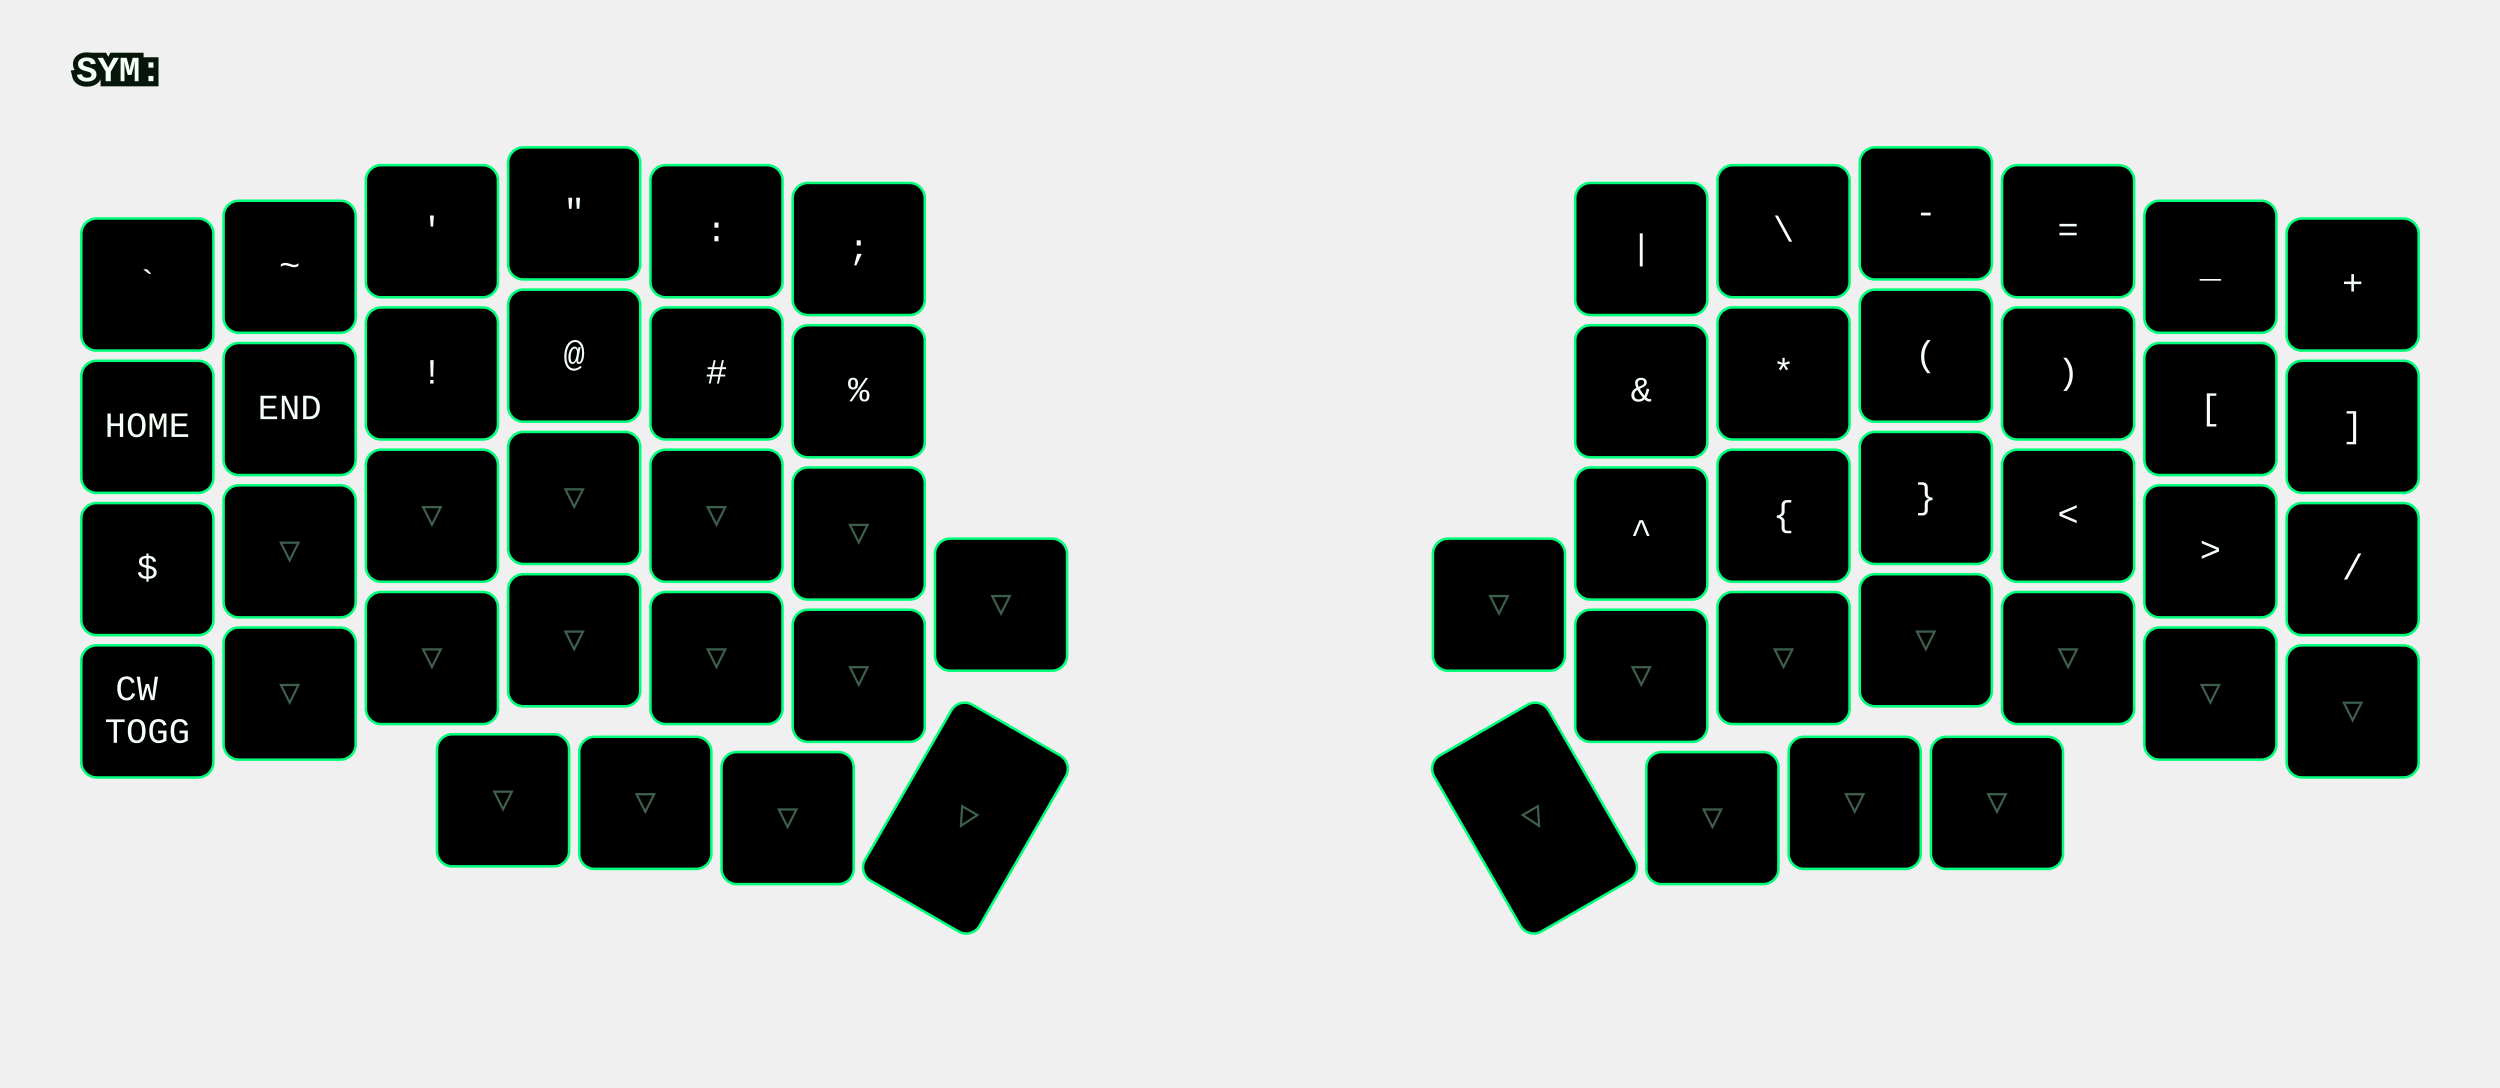
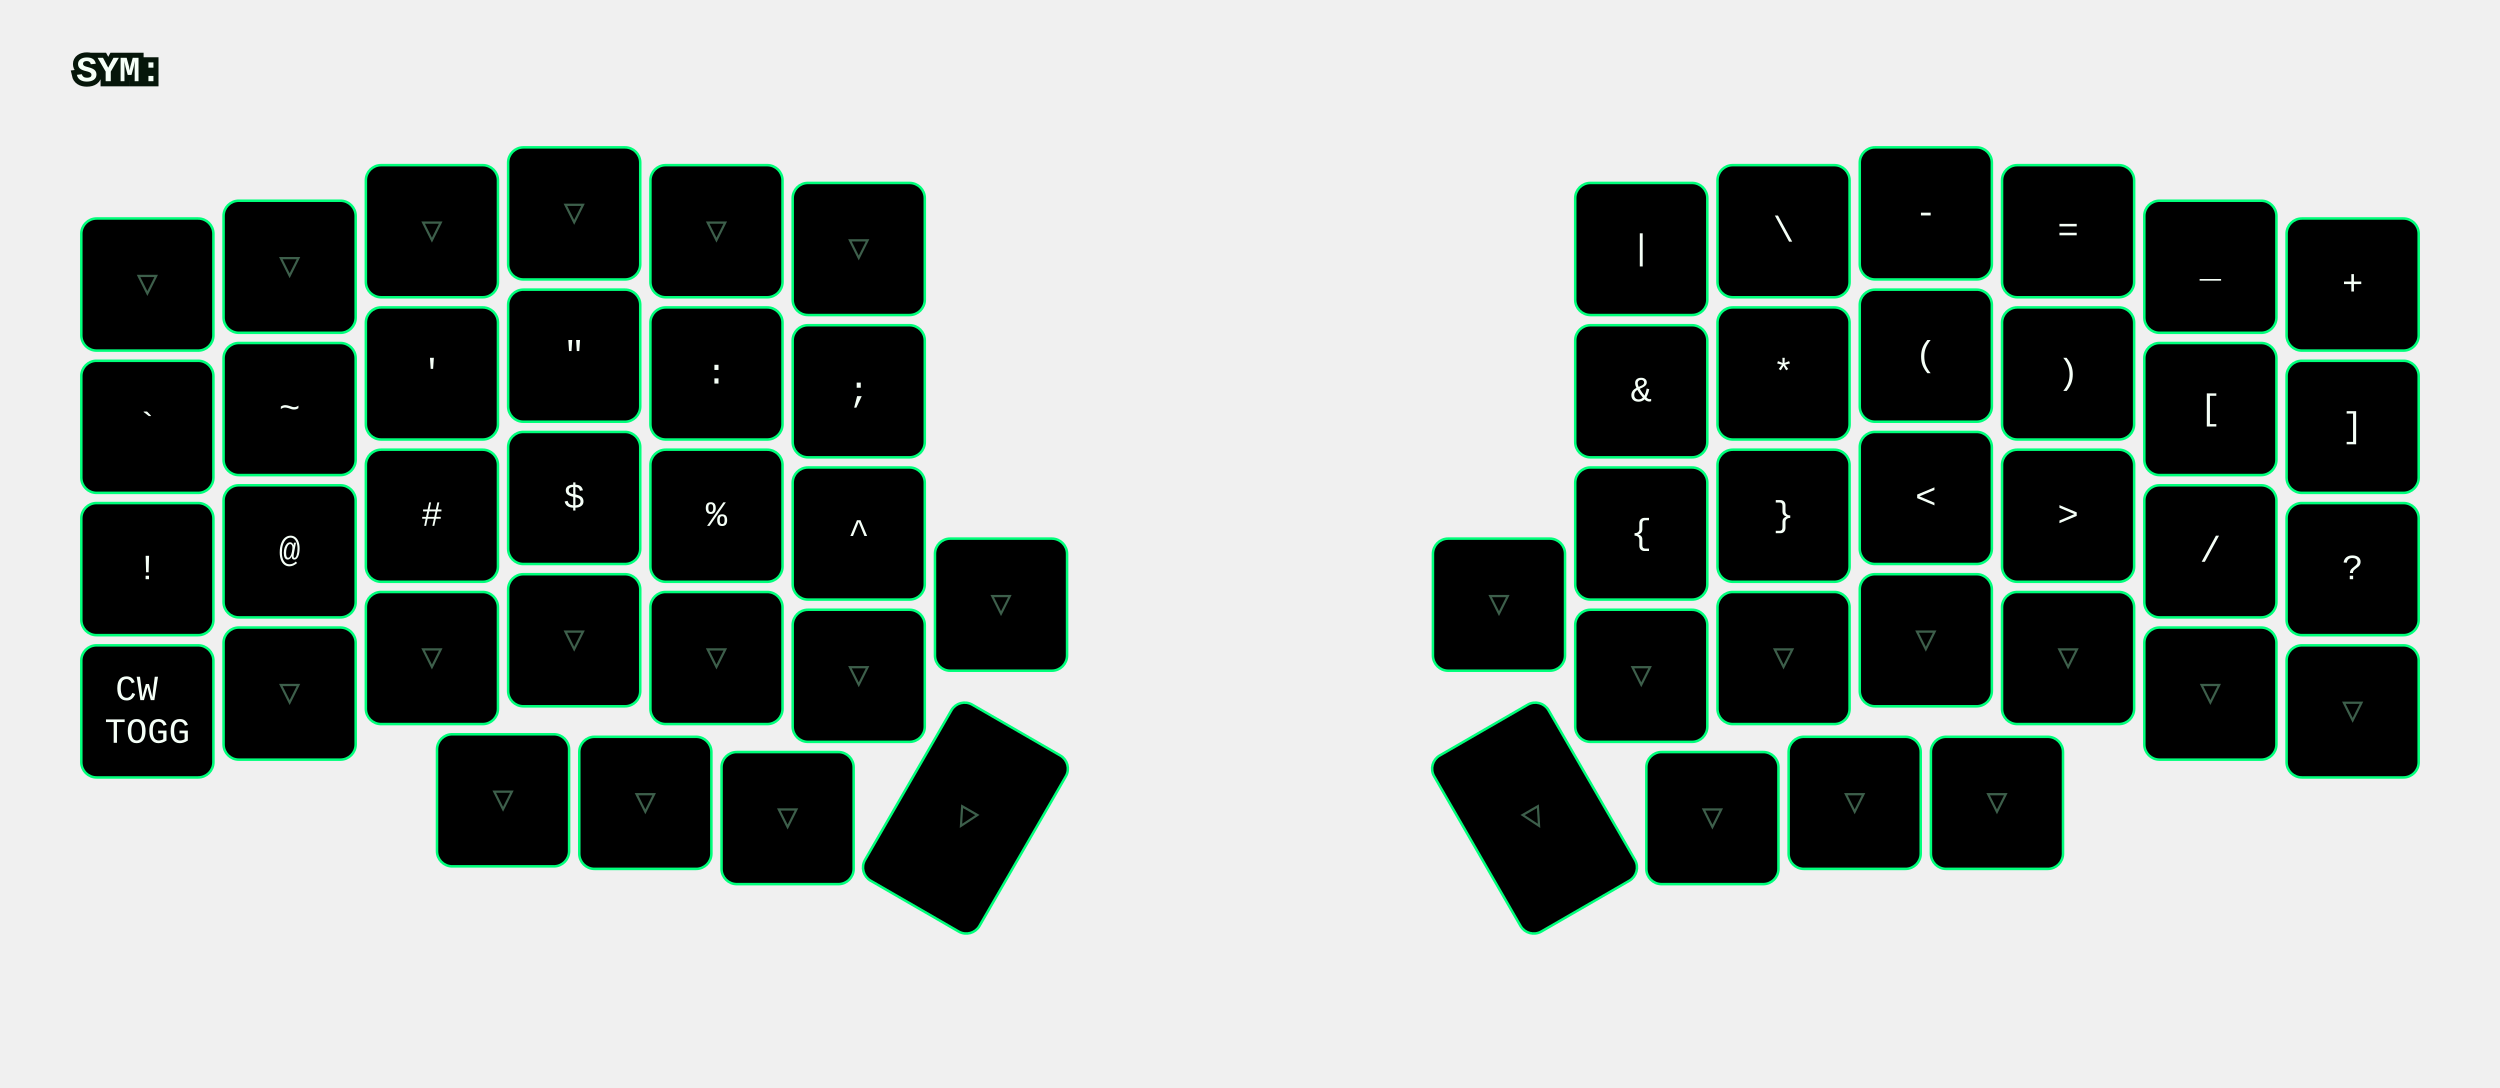
<svg xmlns="http://www.w3.org/2000/svg" width="984" height="428" viewBox="0 0 984 428" class="keymap">
  <style>/* inherit to force styles through use tags */
svg path {
    fill: inherit;
}

/* font and background color specifications */
svg.keymap {
    font-family: SFMono-Regular,Consolas,Liberation Mono,Menlo,monospace;
    font-size: 14px;
    font-kerning: normal;
    text-rendering: optimizeLegibility;
    fill: #24292e;
}

/* default key styling */
rect.key {
    fill: #f6f8fa;
}

rect.key, rect.combo {
    stroke: #c9cccf;
    stroke-width: 1;
}

/* default key side styling, only used is draw_key_sides is set */
rect.side {
    filter: brightness(90%);
}

/* color accent for combo boxes */
rect.combo, rect.combo-separate {
    fill: #cdf;
}

/* color accent for held keys */
rect.held, rect.combo.held {
    fill: #fdd;
}

/* color accent for ghost (optional) keys */
rect.ghost, rect.combo.ghost {
    stroke-dasharray: 4, 4;
    stroke-width: 2;
}

text {
    text-anchor: middle;
    dominant-baseline: middle;
}

/* styling for layer labels */
text.label {
    font-weight: bold;
    text-anchor: start;
    stroke: white;
    stroke-width: 4;
    paint-order: stroke;
}

/* styling for optional footer */
text.footer {
    text-anchor: end;
    dominant-baseline: auto;
    stroke: white;
    stroke-width: 4;
    paint-order: stroke;
}

/* styling for combo tap, and key non-tap label text */
text.combo, text.hold, text.shifted, text.left, text.right {
    font-size: 11px;
}

text.hold {
    text-anchor: middle;
    dominant-baseline: auto;
}

text.shifted {
    text-anchor: middle;
    dominant-baseline: hanging;
}

text.left {
    text-anchor: start;
}

text.right {
    text-anchor: end;
}

text.layer-activator {
    text-decoration: underline;
}

/* styling for hold/shifted label text in combo box */
text.combo.hold, text.combo.shifted, text.combo.left, text.combo.right {
    font-size: 8px;
}

/* lighter symbol for transparent keys */
text.trans {
    fill: #7b7e81;
}

/* styling for combo dendrons */
path.combo {
    stroke-width: 1;
    stroke: gray;
    fill: none;
}

/* Start Tabler Icons Cleanup */
/* cannot use height/width with glyphs */
.icon-tabler &gt; path {
    fill: inherit;
    stroke: inherit;
    stroke-width: 2;
}
/* hide tabler's default box */
.icon-tabler &gt; path[stroke="none"][fill="none"] {
    visibility: hidden;
}
/* End Tabler Icons Cleanup */

svg.keymap { fill: #d1d6db; }
rect.key { fill: #3f4750; }
rect.key, rect.combo { stroke: #60666c; }
rect.combo, rect.combo-separate { fill: #1f3d7a; }
rect.held, rect.combo.held { fill: #854747; }
text.label, text.footer { stroke: black; }
text.trans { fill: #7e8184; }
path.combo { stroke: #7f7f7f; }

svg.keymap {
  background: #06160a;
  fill: #f5fff7;
}
rect.key {
  fill: #000000;
}
rect.key, rect.combo {
  stroke: #00ff7b;
  stroke-width: 1;
}
rect.combo, rect.combo-separate {
  fill: #0d2a18;
}
rect.held, rect.combo.held {
  fill: #133622;
}
text.label, text.footer {
  stroke: #06160a;
}
text.trans {
  fill: #3d5f4b;
}
path.combo {
  stroke: #00ff7b;
}
</style>
  <g transform="translate(30, 0)" class="layer-SYM">
    <text x="0" y="28" class="label" id="SYM">SYM:</text>
    <g transform="translate(0, 56)">
-       <g transform="translate(28, 56)" class="key keypos-0">
+       <g transform="translate(28, 56)" class="key trans keypos-0">
+         <rect rx="6" ry="6" x="-26" y="-26" width="52" height="52" class="key trans" />
+         <text x="0" y="0" class="key trans tap">▽</text>
+       </g>
+       <g transform="translate(84, 49)" class="key trans keypos-1">
+         <rect rx="6" ry="6" x="-26" y="-26" width="52" height="52" class="key trans" />
+         <text x="0" y="0" class="key trans tap">▽</text>
+       </g>
+       <g transform="translate(140, 35)" class="key trans keypos-2">
+         <rect rx="6" ry="6" x="-26" y="-26" width="52" height="52" class="key trans" />
+         <text x="0" y="0" class="key trans tap">▽</text>
+       </g>
+       <g transform="translate(196, 28)" class="key trans keypos-3">
+         <rect rx="6" ry="6" x="-26" y="-26" width="52" height="52" class="key trans" />
+         <text x="0" y="0" class="key trans tap">▽</text>
+       </g>
+       <g transform="translate(252, 35)" class="key trans keypos-4">
+         <rect rx="6" ry="6" x="-26" y="-26" width="52" height="52" class="key trans" />
+         <text x="0" y="0" class="key trans tap">▽</text>
+       </g>
+       <g transform="translate(308, 42)" class="key trans keypos-5">
+         <rect rx="6" ry="6" x="-26" y="-26" width="52" height="52" class="key trans" />
+         <text x="0" y="0" class="key trans tap">▽</text>
+       </g>
+       <g transform="translate(616, 42)" class="key keypos-6">
+         <rect rx="6" ry="6" x="-26" y="-26" width="52" height="52" class="key" />
+         <text x="0" y="0" class="key tap">|</text>
+       </g>
+       <g transform="translate(672, 35)" class="key keypos-7">
+         <rect rx="6" ry="6" x="-26" y="-26" width="52" height="52" class="key" />
+         <text x="0" y="0" class="key tap">\</text>
+       </g>
+       <g transform="translate(728, 28)" class="key keypos-8">
+         <rect rx="6" ry="6" x="-26" y="-26" width="52" height="52" class="key" />
+         <text x="0" y="0" class="key tap">-</text>
+       </g>
+       <g transform="translate(784, 35)" class="key keypos-9">
+         <rect rx="6" ry="6" x="-26" y="-26" width="52" height="52" class="key" />
+         <text x="0" y="0" class="key tap">=</text>
+       </g>
+       <g transform="translate(840, 49)" class="key keypos-10">
+         <rect rx="6" ry="6" x="-26" y="-26" width="52" height="52" class="key" />
+         <text x="0" y="0" class="key tap">_</text>
+       </g>
+       <g transform="translate(896, 56)" class="key keypos-11">
+         <rect rx="6" ry="6" x="-26" y="-26" width="52" height="52" class="key" />
+         <text x="0" y="0" class="key tap">+</text>
+       </g>
+       <g transform="translate(28, 112)" class="key keypos-12">
        <rect rx="6" ry="6" x="-26" y="-26" width="52" height="52" class="key" />
        <text x="0" y="0" class="key tap">`</text>
      </g>
-       <g transform="translate(84, 49)" class="key keypos-1">
+       <g transform="translate(84, 105)" class="key keypos-13">
        <rect rx="6" ry="6" x="-26" y="-26" width="52" height="52" class="key" />
        <text x="0" y="0" class="key tap">~</text>
      </g>
-       <g transform="translate(140, 35)" class="key keypos-2">
+       <g transform="translate(140, 91)" class="key keypos-14">
        <rect rx="6" ry="6" x="-26" y="-26" width="52" height="52" class="key" />
        <text x="0" y="0" class="key tap">'</text>
      </g>
-       <g transform="translate(196, 28)" class="key keypos-3">
+       <g transform="translate(196, 84)" class="key keypos-15">
        <rect rx="6" ry="6" x="-26" y="-26" width="52" height="52" class="key" />
        <text x="0" y="0" class="key tap">"</text>
      </g>
-       <g transform="translate(252, 35)" class="key keypos-4">
+       <g transform="translate(252, 91)" class="key keypos-16">
        <rect rx="6" ry="6" x="-26" y="-26" width="52" height="52" class="key" />
        <text x="0" y="0" class="key tap">:</text>
      </g>
-       <g transform="translate(308, 42)" class="key keypos-5">
+       <g transform="translate(308, 98)" class="key keypos-17">
        <rect rx="6" ry="6" x="-26" y="-26" width="52" height="52" class="key" />
        <text x="0" y="0" class="key tap">;</text>
      </g>
-       <g transform="translate(616, 42)" class="key keypos-6">
-         <rect rx="6" ry="6" x="-26" y="-26" width="52" height="52" class="key" />
-         <text x="0" y="0" class="key tap">|</text>
-       </g>
-       <g transform="translate(672, 35)" class="key keypos-7">
-         <rect rx="6" ry="6" x="-26" y="-26" width="52" height="52" class="key" />
-         <text x="0" y="0" class="key tap">\</text>
-       </g>
-       <g transform="translate(728, 28)" class="key keypos-8">
-         <rect rx="6" ry="6" x="-26" y="-26" width="52" height="52" class="key" />
-         <text x="0" y="0" class="key tap">-</text>
-       </g>
-       <g transform="translate(784, 35)" class="key keypos-9">
-         <rect rx="6" ry="6" x="-26" y="-26" width="52" height="52" class="key" />
-         <text x="0" y="0" class="key tap">=</text>
-       </g>
-       <g transform="translate(840, 49)" class="key keypos-10">
-         <rect rx="6" ry="6" x="-26" y="-26" width="52" height="52" class="key" />
-         <text x="0" y="0" class="key tap">_</text>
-       </g>
-       <g transform="translate(896, 56)" class="key keypos-11">
-         <rect rx="6" ry="6" x="-26" y="-26" width="52" height="52" class="key" />
-         <text x="0" y="0" class="key tap">+</text>
-       </g>
-       <g transform="translate(28, 112)" class="key keypos-12">
-         <rect rx="6" ry="6" x="-26" y="-26" width="52" height="52" class="key" />
-         <text x="0" y="0" class="key tap">HOME</text>
-       </g>
-       <g transform="translate(84, 105)" class="key keypos-13">
-         <rect rx="6" ry="6" x="-26" y="-26" width="52" height="52" class="key" />
-         <text x="0" y="0" class="key tap">END</text>
-       </g>
-       <g transform="translate(140, 91)" class="key keypos-14">
+       <g transform="translate(616, 98)" class="key keypos-18">
+         <rect rx="6" ry="6" x="-26" y="-26" width="52" height="52" class="key" />
+         <text x="0" y="0" class="key tap">&amp;</text>
+       </g>
+       <g transform="translate(672, 91)" class="key keypos-19">
+         <rect rx="6" ry="6" x="-26" y="-26" width="52" height="52" class="key" />
+         <text x="0" y="0" class="key tap">*</text>
+       </g>
+       <g transform="translate(728, 84)" class="key keypos-20">
+         <rect rx="6" ry="6" x="-26" y="-26" width="52" height="52" class="key" />
+         <text x="0" y="0" class="key tap">(</text>
+       </g>
+       <g transform="translate(784, 91)" class="key keypos-21">
+         <rect rx="6" ry="6" x="-26" y="-26" width="52" height="52" class="key" />
+         <text x="0" y="0" class="key tap">)</text>
+       </g>
+       <g transform="translate(840, 105)" class="key keypos-22">
+         <rect rx="6" ry="6" x="-26" y="-26" width="52" height="52" class="key" />
+         <text x="0" y="0" class="key tap">[</text>
+       </g>
+       <g transform="translate(896, 112)" class="key keypos-23">
+         <rect rx="6" ry="6" x="-26" y="-26" width="52" height="52" class="key" />
+         <text x="0" y="0" class="key tap">]</text>
+       </g>
+       <g transform="translate(28, 168)" class="key keypos-24">
        <rect rx="6" ry="6" x="-26" y="-26" width="52" height="52" class="key" />
        <text x="0" y="0" class="key tap">!</text>
      </g>
-       <g transform="translate(196, 84)" class="key keypos-15">
+       <g transform="translate(84, 161)" class="key keypos-25">
        <rect rx="6" ry="6" x="-26" y="-26" width="52" height="52" class="key" />
        <text x="0" y="0" class="key tap">@</text>
      </g>
-       <g transform="translate(252, 91)" class="key keypos-16">
+       <g transform="translate(140, 147)" class="key keypos-26">
        <rect rx="6" ry="6" x="-26" y="-26" width="52" height="52" class="key" />
        <text x="0" y="0" class="key tap">#</text>
      </g>
-       <g transform="translate(308, 98)" class="key keypos-17">
+       <g transform="translate(196, 140)" class="key keypos-27">
+         <rect rx="6" ry="6" x="-26" y="-26" width="52" height="52" class="key" />
+         <text x="0" y="0" class="key tap">$</text>
+       </g>
+       <g transform="translate(252, 147)" class="key keypos-28">
        <rect rx="6" ry="6" x="-26" y="-26" width="52" height="52" class="key" />
        <text x="0" y="0" class="key tap">%</text>
      </g>
-       <g transform="translate(616, 98)" class="key keypos-18">
-         <rect rx="6" ry="6" x="-26" y="-26" width="52" height="52" class="key" />
-         <text x="0" y="0" class="key tap">&amp;</text>
-       </g>
-       <g transform="translate(672, 91)" class="key keypos-19">
-         <rect rx="6" ry="6" x="-26" y="-26" width="52" height="52" class="key" />
-         <text x="0" y="0" class="key tap">*</text>
-       </g>
-       <g transform="translate(728, 84)" class="key keypos-20">
-         <rect rx="6" ry="6" x="-26" y="-26" width="52" height="52" class="key" />
-         <text x="0" y="0" class="key tap">(</text>
-       </g>
-       <g transform="translate(784, 91)" class="key keypos-21">
-         <rect rx="6" ry="6" x="-26" y="-26" width="52" height="52" class="key" />
-         <text x="0" y="0" class="key tap">)</text>
-       </g>
-       <g transform="translate(840, 105)" class="key keypos-22">
-         <rect rx="6" ry="6" x="-26" y="-26" width="52" height="52" class="key" />
-         <text x="0" y="0" class="key tap">[</text>
-       </g>
-       <g transform="translate(896, 112)" class="key keypos-23">
-         <rect rx="6" ry="6" x="-26" y="-26" width="52" height="52" class="key" />
-         <text x="0" y="0" class="key tap">]</text>
-       </g>
-       <g transform="translate(28, 168)" class="key keypos-24">
-         <rect rx="6" ry="6" x="-26" y="-26" width="52" height="52" class="key" />
-         <text x="0" y="0" class="key tap">$</text>
-       </g>
-       <g transform="translate(84, 161)" class="key trans keypos-25">
-         <rect rx="6" ry="6" x="-26" y="-26" width="52" height="52" class="key trans" />
-         <text x="0" y="0" class="key trans tap">▽</text>
-       </g>
-       <g transform="translate(140, 147)" class="key trans keypos-26">
-         <rect rx="6" ry="6" x="-26" y="-26" width="52" height="52" class="key trans" />
-         <text x="0" y="0" class="key trans tap">▽</text>
-       </g>
-       <g transform="translate(196, 140)" class="key trans keypos-27">
-         <rect rx="6" ry="6" x="-26" y="-26" width="52" height="52" class="key trans" />
-         <text x="0" y="0" class="key trans tap">▽</text>
-       </g>
-       <g transform="translate(252, 147)" class="key trans keypos-28">
-         <rect rx="6" ry="6" x="-26" y="-26" width="52" height="52" class="key trans" />
-         <text x="0" y="0" class="key trans tap">▽</text>
-       </g>
-       <g transform="translate(308, 154)" class="key trans keypos-29">
-         <rect rx="6" ry="6" x="-26" y="-26" width="52" height="52" class="key trans" />
-         <text x="0" y="0" class="key trans tap">▽</text>
+       <g transform="translate(308, 154)" class="key keypos-29">
+         <rect rx="6" ry="6" x="-26" y="-26" width="52" height="52" class="key" />
+         <text x="0" y="0" class="key tap">^</text>
      </g>
      <g transform="translate(616, 154)" class="key keypos-30">
        <rect rx="6" ry="6" x="-26" y="-26" width="52" height="52" class="key" />
-         <text x="0" y="0" class="key tap">^</text>
+         <text x="0" y="0" class="key tap">{</text>
      </g>
      <g transform="translate(672, 147)" class="key keypos-31">
        <rect rx="6" ry="6" x="-26" y="-26" width="52" height="52" class="key" />
-         <text x="0" y="0" class="key tap">{</text>
+         <text x="0" y="0" class="key tap">}</text>
      </g>
      <g transform="translate(728, 140)" class="key keypos-32">
        <rect rx="6" ry="6" x="-26" y="-26" width="52" height="52" class="key" />
-         <text x="0" y="0" class="key tap">}</text>
+         <text x="0" y="0" class="key tap">&lt;</text>
      </g>
      <g transform="translate(784, 147)" class="key keypos-33">
        <rect rx="6" ry="6" x="-26" y="-26" width="52" height="52" class="key" />
-         <text x="0" y="0" class="key tap">&lt;</text>
+         <text x="0" y="0" class="key tap">&gt;</text>
      </g>
      <g transform="translate(840, 161)" class="key keypos-34">
        <rect rx="6" ry="6" x="-26" y="-26" width="52" height="52" class="key" />
-         <text x="0" y="0" class="key tap">&gt;</text>
+         <text x="0" y="0" class="key tap">/</text>
      </g>
      <g transform="translate(896, 168)" class="key keypos-35">
        <rect rx="6" ry="6" x="-26" y="-26" width="52" height="52" class="key" />
-         <text x="0" y="0" class="key tap">/</text>
+         <text x="0" y="0" class="key tap">?</text>
      </g>
      <g transform="translate(28, 224)" class="key keypos-36">
        <rect rx="6" ry="6" x="-26" y="-26" width="52" height="52" class="key" />
        <text x="0" y="0" class="key tap">
          <tspan x="0" dy="-0.6em">CW</tspan>
          <tspan x="0" dy="1.2em">TOGG</tspan>
        </text>
      </g>
      <g transform="translate(84, 217)" class="key trans keypos-37">
        <rect rx="6" ry="6" x="-26" y="-26" width="52" height="52" class="key trans" />
        <text x="0" y="0" class="key trans tap">▽</text>
      </g>
      <g transform="translate(140, 203)" class="key trans keypos-38">
        <rect rx="6" ry="6" x="-26" y="-26" width="52" height="52" class="key trans" />
        <text x="0" y="0" class="key trans tap">▽</text>
      </g>
      <g transform="translate(196, 196)" class="key trans keypos-39">
        <rect rx="6" ry="6" x="-26" y="-26" width="52" height="52" class="key trans" />
        <text x="0" y="0" class="key trans tap">▽</text>
      </g>
      <g transform="translate(252, 203)" class="key trans keypos-40">
        <rect rx="6" ry="6" x="-26" y="-26" width="52" height="52" class="key trans" />
        <text x="0" y="0" class="key trans tap">▽</text>
      </g>
      <g transform="translate(308, 210)" class="key trans keypos-41">
        <rect rx="6" ry="6" x="-26" y="-26" width="52" height="52" class="key trans" />
        <text x="0" y="0" class="key trans tap">▽</text>
      </g>
      <g transform="translate(364, 182)" class="key trans keypos-42">
        <rect rx="6" ry="6" x="-26" y="-26" width="52" height="52" class="key trans" />
        <text x="0" y="0" class="key trans tap">▽</text>
      </g>
      <g transform="translate(560, 182)" class="key trans keypos-43">
        <rect rx="6" ry="6" x="-26" y="-26" width="52" height="52" class="key trans" />
        <text x="0" y="0" class="key trans tap">▽</text>
      </g>
      <g transform="translate(616, 210)" class="key trans keypos-44">
        <rect rx="6" ry="6" x="-26" y="-26" width="52" height="52" class="key trans" />
        <text x="0" y="0" class="key trans tap">▽</text>
      </g>
      <g transform="translate(672, 203)" class="key trans keypos-45">
        <rect rx="6" ry="6" x="-26" y="-26" width="52" height="52" class="key trans" />
        <text x="0" y="0" class="key trans tap">▽</text>
      </g>
      <g transform="translate(728, 196)" class="key trans keypos-46">
        <rect rx="6" ry="6" x="-26" y="-26" width="52" height="52" class="key trans" />
        <text x="0" y="0" class="key trans tap">▽</text>
      </g>
      <g transform="translate(784, 203)" class="key trans keypos-47">
        <rect rx="6" ry="6" x="-26" y="-26" width="52" height="52" class="key trans" />
        <text x="0" y="0" class="key trans tap">▽</text>
      </g>
      <g transform="translate(840, 217)" class="key trans keypos-48">
        <rect rx="6" ry="6" x="-26" y="-26" width="52" height="52" class="key trans" />
        <text x="0" y="0" class="key trans tap">▽</text>
      </g>
      <g transform="translate(896, 224)" class="key trans keypos-49">
        <rect rx="6" ry="6" x="-26" y="-26" width="52" height="52" class="key trans" />
        <text x="0" y="0" class="key trans tap">▽</text>
      </g>
      <g transform="translate(168, 259)" class="key trans keypos-50">
        <rect rx="6" ry="6" x="-26" y="-26" width="52" height="52" class="key trans" />
        <text x="0" y="0" class="key trans tap">▽</text>
      </g>
      <g transform="translate(224, 260)" class="key trans keypos-51">
        <rect rx="6" ry="6" x="-26" y="-26" width="52" height="52" class="key trans" />
        <text x="0" y="0" class="key trans tap">▽</text>
      </g>
      <g transform="translate(280, 266)" class="key trans keypos-52">
        <rect rx="6" ry="6" x="-26" y="-26" width="52" height="52" class="key trans" />
        <text x="0" y="0" class="key trans tap">▽</text>
      </g>
      <g transform="translate(350, 266) rotate(30.0)" class="key trans keypos-53">
        <rect rx="6" ry="6" x="-26" y="-40" width="52" height="80" class="key trans" />
        <text x="0" y="0" class="key trans tap">▽</text>
      </g>
      <g transform="translate(574, 266) rotate(-30.0)" class="key trans keypos-54">
        <rect rx="6" ry="6" x="-26" y="-40" width="52" height="80" class="key trans" />
        <text x="0" y="0" class="key trans tap">▽</text>
      </g>
      <g transform="translate(644, 266)" class="key trans keypos-55">
        <rect rx="6" ry="6" x="-26" y="-26" width="52" height="52" class="key trans" />
        <text x="0" y="0" class="key trans tap">▽</text>
      </g>
      <g transform="translate(700, 260)" class="key trans keypos-56">
        <rect rx="6" ry="6" x="-26" y="-26" width="52" height="52" class="key trans" />
        <text x="0" y="0" class="key trans tap">▽</text>
      </g>
      <g transform="translate(756, 260)" class="key trans keypos-57">
        <rect rx="6" ry="6" x="-26" y="-26" width="52" height="52" class="key trans" />
        <text x="0" y="0" class="key trans tap">▽</text>
      </g>
    </g>
  </g>
</svg>
